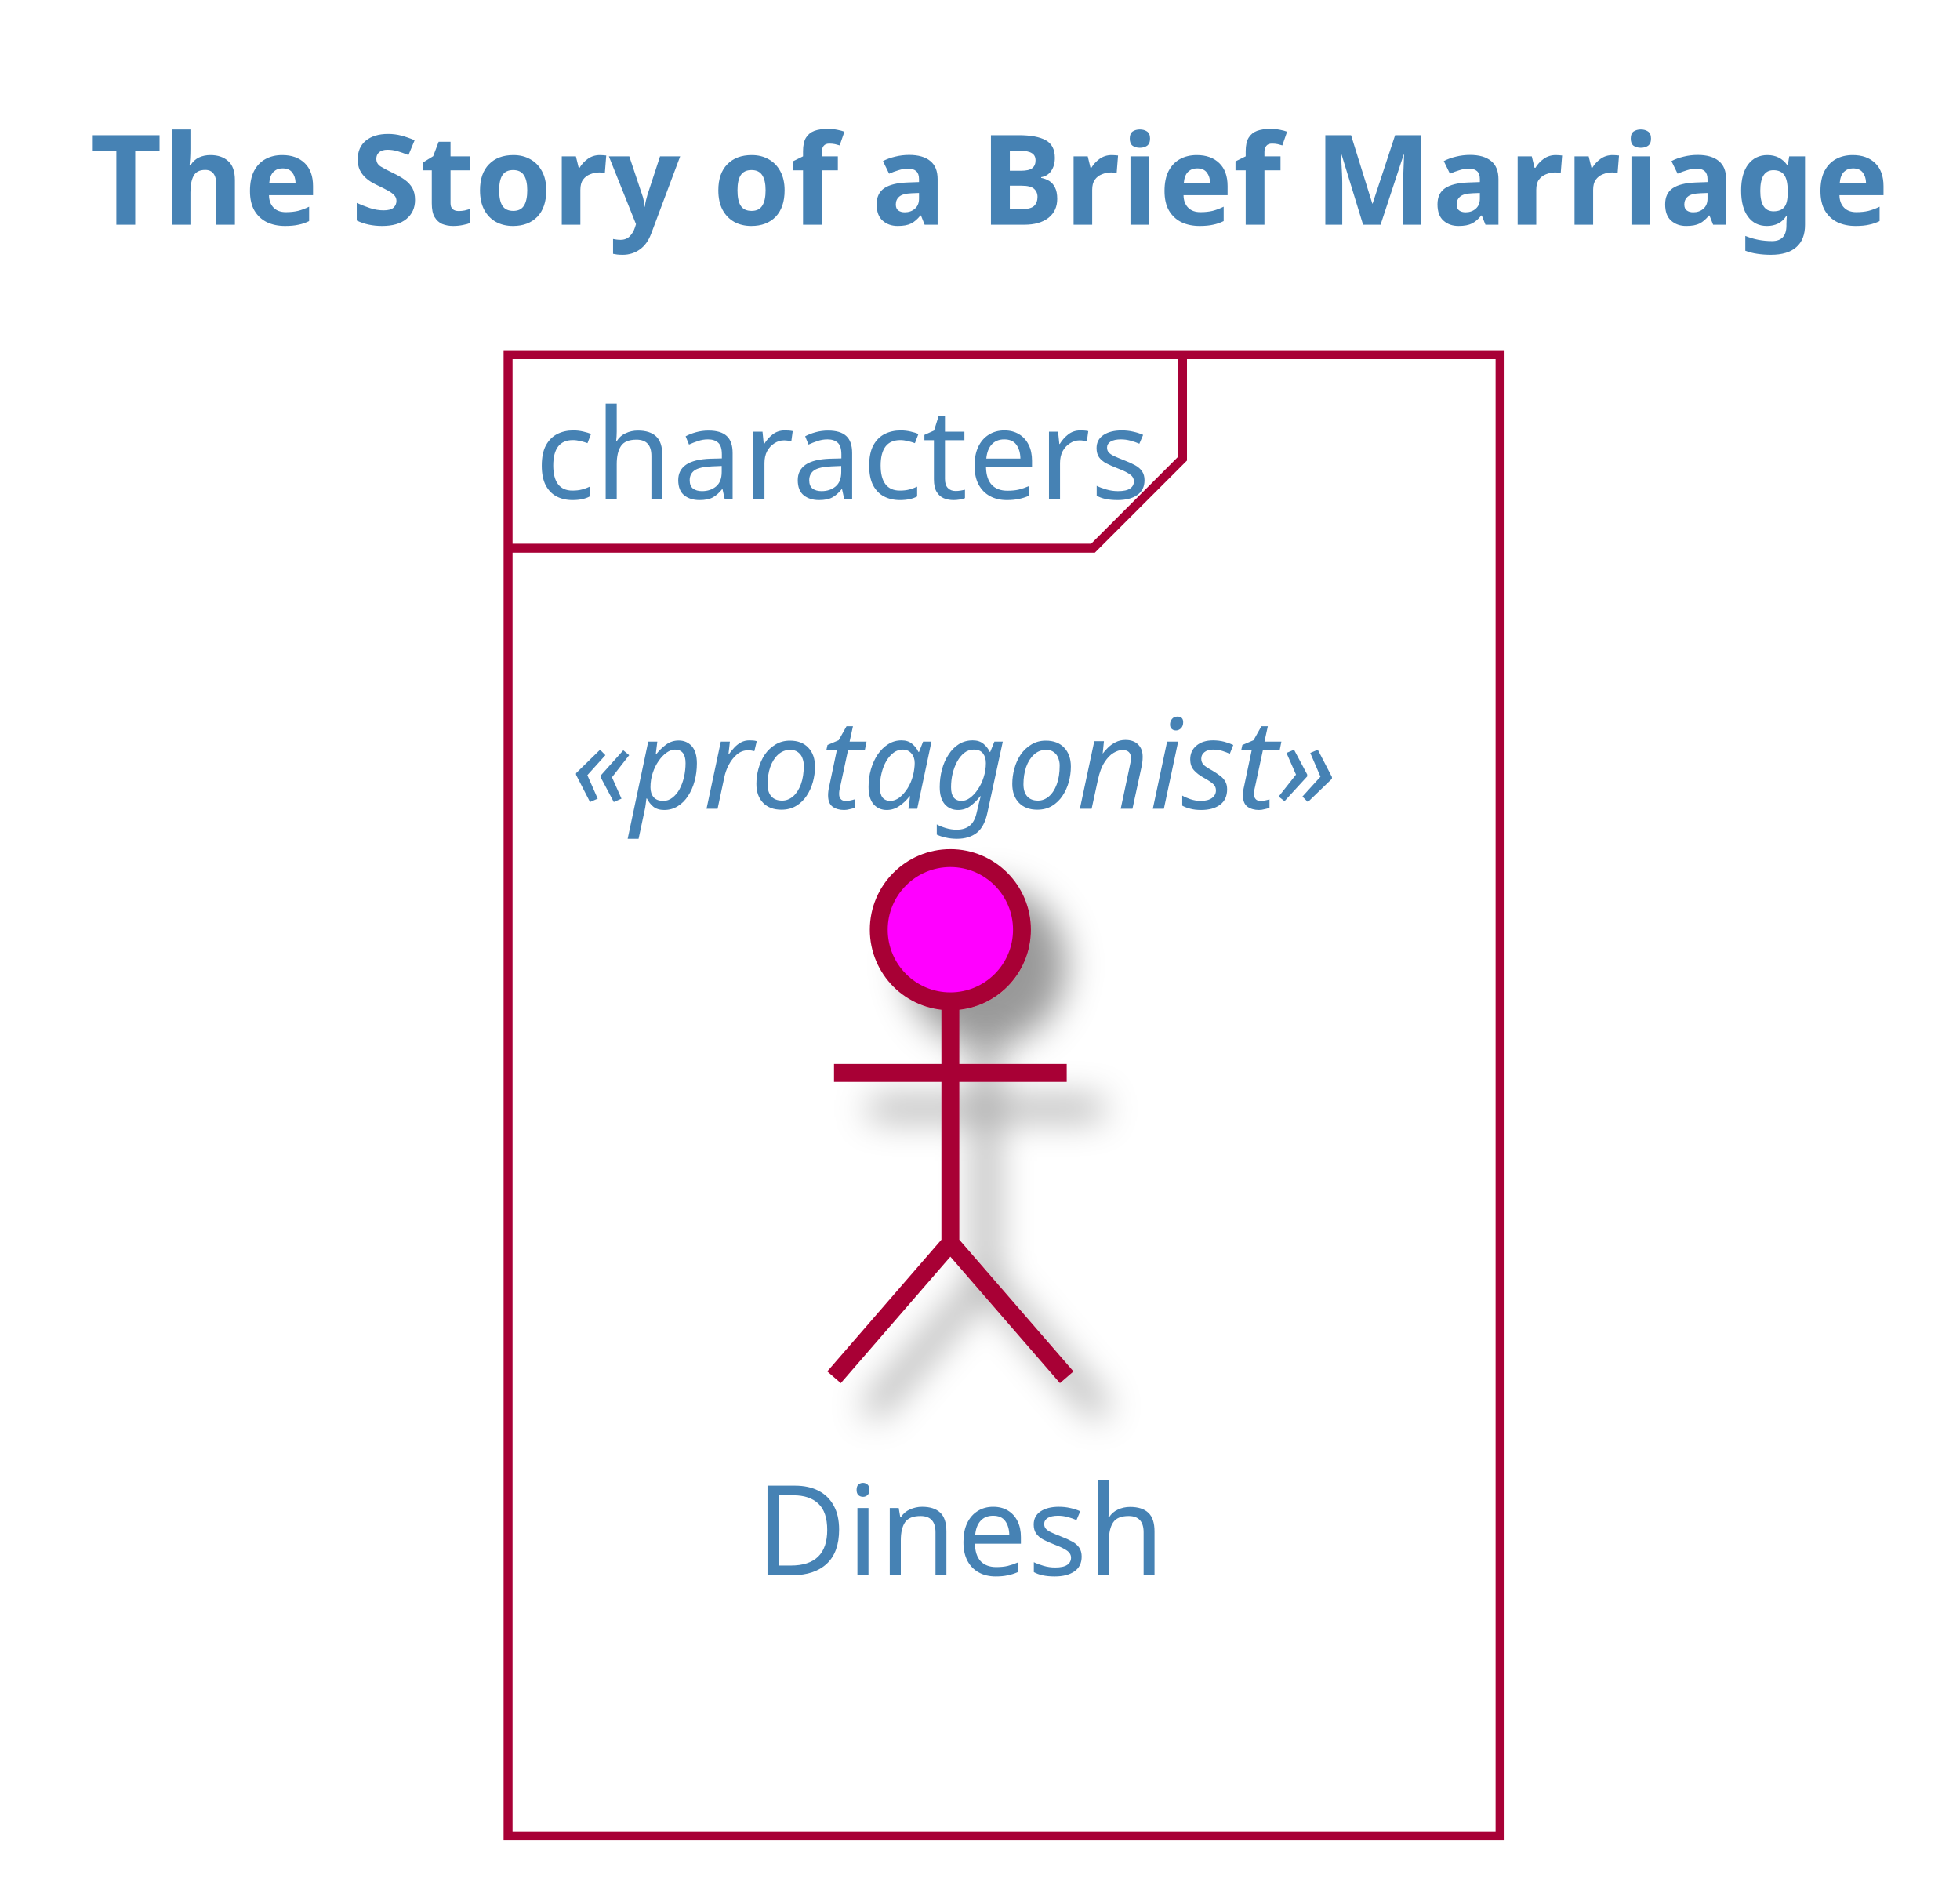
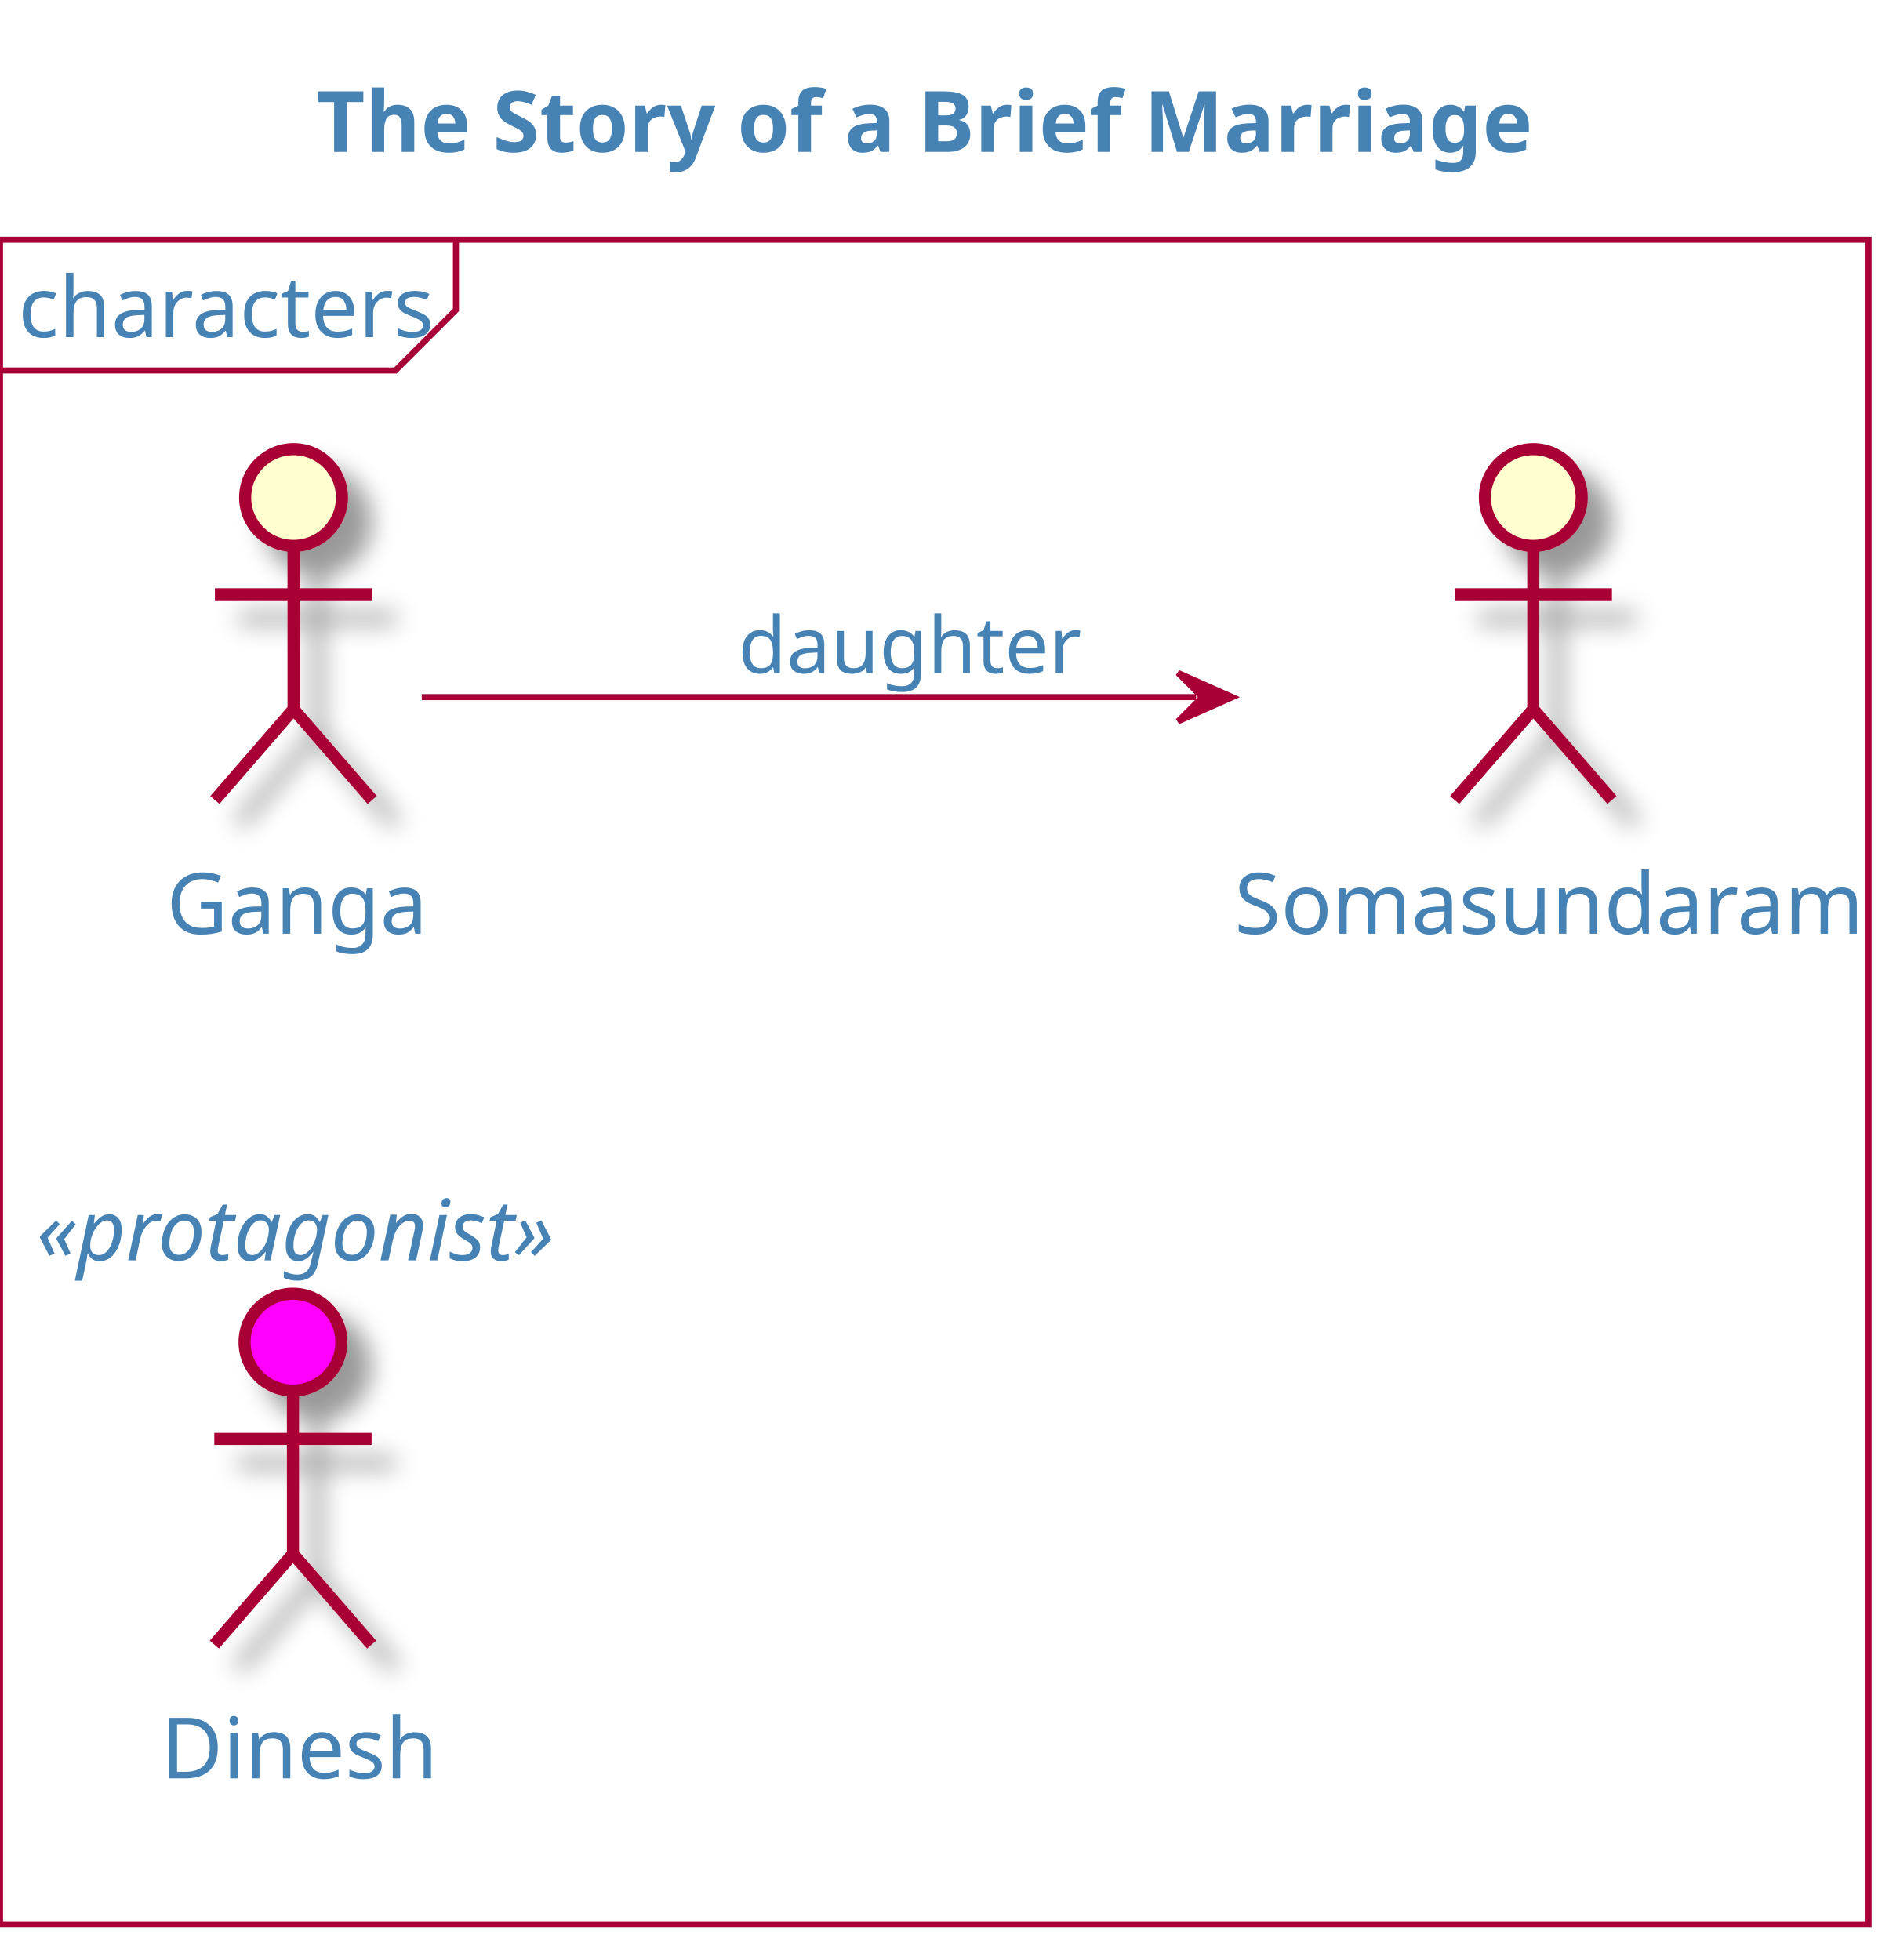
- <svg xmlns="http://www.w3.org/2000/svg" contentStyleType="text/css" height="211px" preserveAspectRatio="none" style="width:219px;height:211px;" version="1.1" viewBox="0 0 219 211" width="219px" zoomAndPan="magnify">
+ <svg xmlns="http://www.w3.org/2000/svg" contentStyleType="text/css" height="324px" preserveAspectRatio="none" style="width:314px;height:324px;" version="1.1" viewBox="0 0 314 324" width="314px" zoomAndPan="magnify">
  <defs>
-     <filter height="300%" id="fx74bf36t71y4" width="300%" x="-1" y="-1">
+     <filter height="300%" id="fvtk15uj4hyvk" width="300%" x="-1" y="-1">
      <feGaussianBlur result="blurOut" stdDeviation="2" />
      <feColorMatrix in="blurOut" result="blurOut2" type="matrix" values="0 0 0 0 0 0 0 0 0 0 0 0 0 0 0 0 0 0 .4 0" />
      <feOffset dx="4" dy="4" in="blurOut2" result="blurOut3" />
      <feBlend in="SourceGraphic" in2="blurOut3" mode="normal" />
    </filter>
  </defs>
  <g>
-     <text fill="#4682B4" font-family="sans-serif" font-size="14" font-weight="bold" lengthAdjust="spacing" textLength="191.379" x="10" y="25.107">The Story of a Brief Marriage</text>
-     <rect fill="none" height="165.484" style="stroke:#A80036;stroke-width:1;" width="110.841" x="56.769" y="39.621" />
-     <path d="M132.127,39.621 L132.127,51.242 L122.127,61.242 L56.769,61.242 " fill="none" style="stroke:#A80036;stroke-width:1;" />
-     <text fill="#4682B4" font-family="sans-serif" font-size="14" lengthAdjust="spacing" textLength="65.358" x="59.769" y="55.728">characters</text>
+     <text fill="#4682B4" font-family="sans-serif" font-size="14" font-weight="bold" lengthAdjust="spacing" textLength="191.379" x="52.224" y="25.107">The Story of a Brief Marriage</text>
+     <rect fill="none" height="278.471" style="stroke:#A80036;stroke-width:1;" width="308.827" x="0" y="39.621" />
+     <path d="M75.358,39.621 L75.358,51.242 L65.358,61.242 L0,61.242 " fill="none" style="stroke:#A80036;stroke-width:1;" />
+     <text fill="#4682B4" font-family="sans-serif" font-size="14" lengthAdjust="spacing" textLength="65.358" x="3" y="55.728">characters</text>
    <g id="elem_Dinesh">
-       <ellipse cx="106.189" cy="103.863" fill="#FF00FF" filter="url(#fx74bf36t71y4)" rx="8" ry="8" style="stroke:#A80036;stroke-width:2;" />
-       <path d="M106.189,111.863 L106.189,138.863 M93.189,119.863 L119.189,119.863 M106.189,138.863 L93.189,153.863 M106.189,138.863 L119.189,153.863 " fill="none" filter="url(#fx74bf36t71y4)" style="stroke:#A80036;stroke-width:2;" />
-       <text fill="#4682B4" font-family="sans-serif" font-size="14" lengthAdjust="spacing" textLength="43.579" x="84.4" y="175.971">Dinesh</text>
-       <text fill="#4682B4" font-family="sans-serif" font-size="14" font-style="italic" lengthAdjust="spacing" textLength="84.841" x="63.769" y="90.35">«protagonist»</text>
+       <ellipse cx="48.42" cy="221.863" fill="#FF00FF" filter="url(#fvtk15uj4hyvk)" rx="8" ry="8" style="stroke:#A80036;stroke-width:2;" />
+       <path d="M48.42,229.863 L48.42,256.863 M35.42,237.863 L61.42,237.863 M48.42,256.863 L35.42,271.863 M48.42,256.863 L61.42,271.863 " fill="none" filter="url(#fvtk15uj4hyvk)" style="stroke:#A80036;stroke-width:2;" />
+       <text fill="#4682B4" font-family="sans-serif" font-size="14" lengthAdjust="spacing" textLength="43.579" x="26.631" y="293.971">Dinesh</text>
+       <text fill="#4682B4" font-family="sans-serif" font-size="14" font-style="italic" lengthAdjust="spacing" textLength="84.841" x="6" y="208.35">«protagonist»</text>
+     </g>
+     <g id="elem_Somasundaram">
+       <ellipse cx="253.414" cy="82.242" fill="#FEFECE" filter="url(#fvtk15uj4hyvk)" rx="8" ry="8" style="stroke:#A80036;stroke-width:2;" />
+       <path d="M253.414,90.242 L253.414,117.242 M240.414,98.242 L266.414,98.242 M253.414,117.242 L240.414,132.242 M253.414,117.242 L266.414,132.242 " fill="none" filter="url(#fvtk15uj4hyvk)" style="stroke:#A80036;stroke-width:2;" />
+       <text fill="#4682B4" font-family="sans-serif" font-size="14" lengthAdjust="spacing" textLength="98.827" x="204" y="154.35">Somasundaram</text>
+     </g>
+     <g id="elem_Ganga">
+       <ellipse cx="48.517" cy="82.242" fill="#FEFECE" filter="url(#fvtk15uj4hyvk)" rx="8" ry="8" style="stroke:#A80036;stroke-width:2;" />
+       <path d="M48.517,90.242 L48.517,117.242 M35.517,98.242 L61.517,98.242 M48.517,117.242 L35.517,132.242 M48.517,117.242 L61.517,132.242 " fill="none" filter="url(#fvtk15uj4hyvk)" style="stroke:#A80036;stroke-width:2;" />
+       <text fill="#4682B4" font-family="sans-serif" font-size="14" lengthAdjust="spacing" textLength="42.034" x="27.5" y="154.35">Ganga</text>
+     </g>
+     <g id="link_Ganga_Somasundaram">
+       <path d="M69.71,115.242 C100.69,115.242 154.86,115.242 197.69,115.242 " fill="none" id="Ganga-to-Somasundaram" style="stroke:#A80036;stroke-width:1;" />
+       <polygon fill="#A80036" points="203.69,115.242,194.69,111.242,198.69,115.242,194.69,119.242,203.69,115.242" style="stroke:#A80036;stroke-width:1;" />
+       <text fill="#4682B4" font-family="sans-serif" font-size="13" lengthAdjust="spacing" textLength="51.321" x="122" y="111.27">daughter</text>
    </g>
  </g>
</svg>
